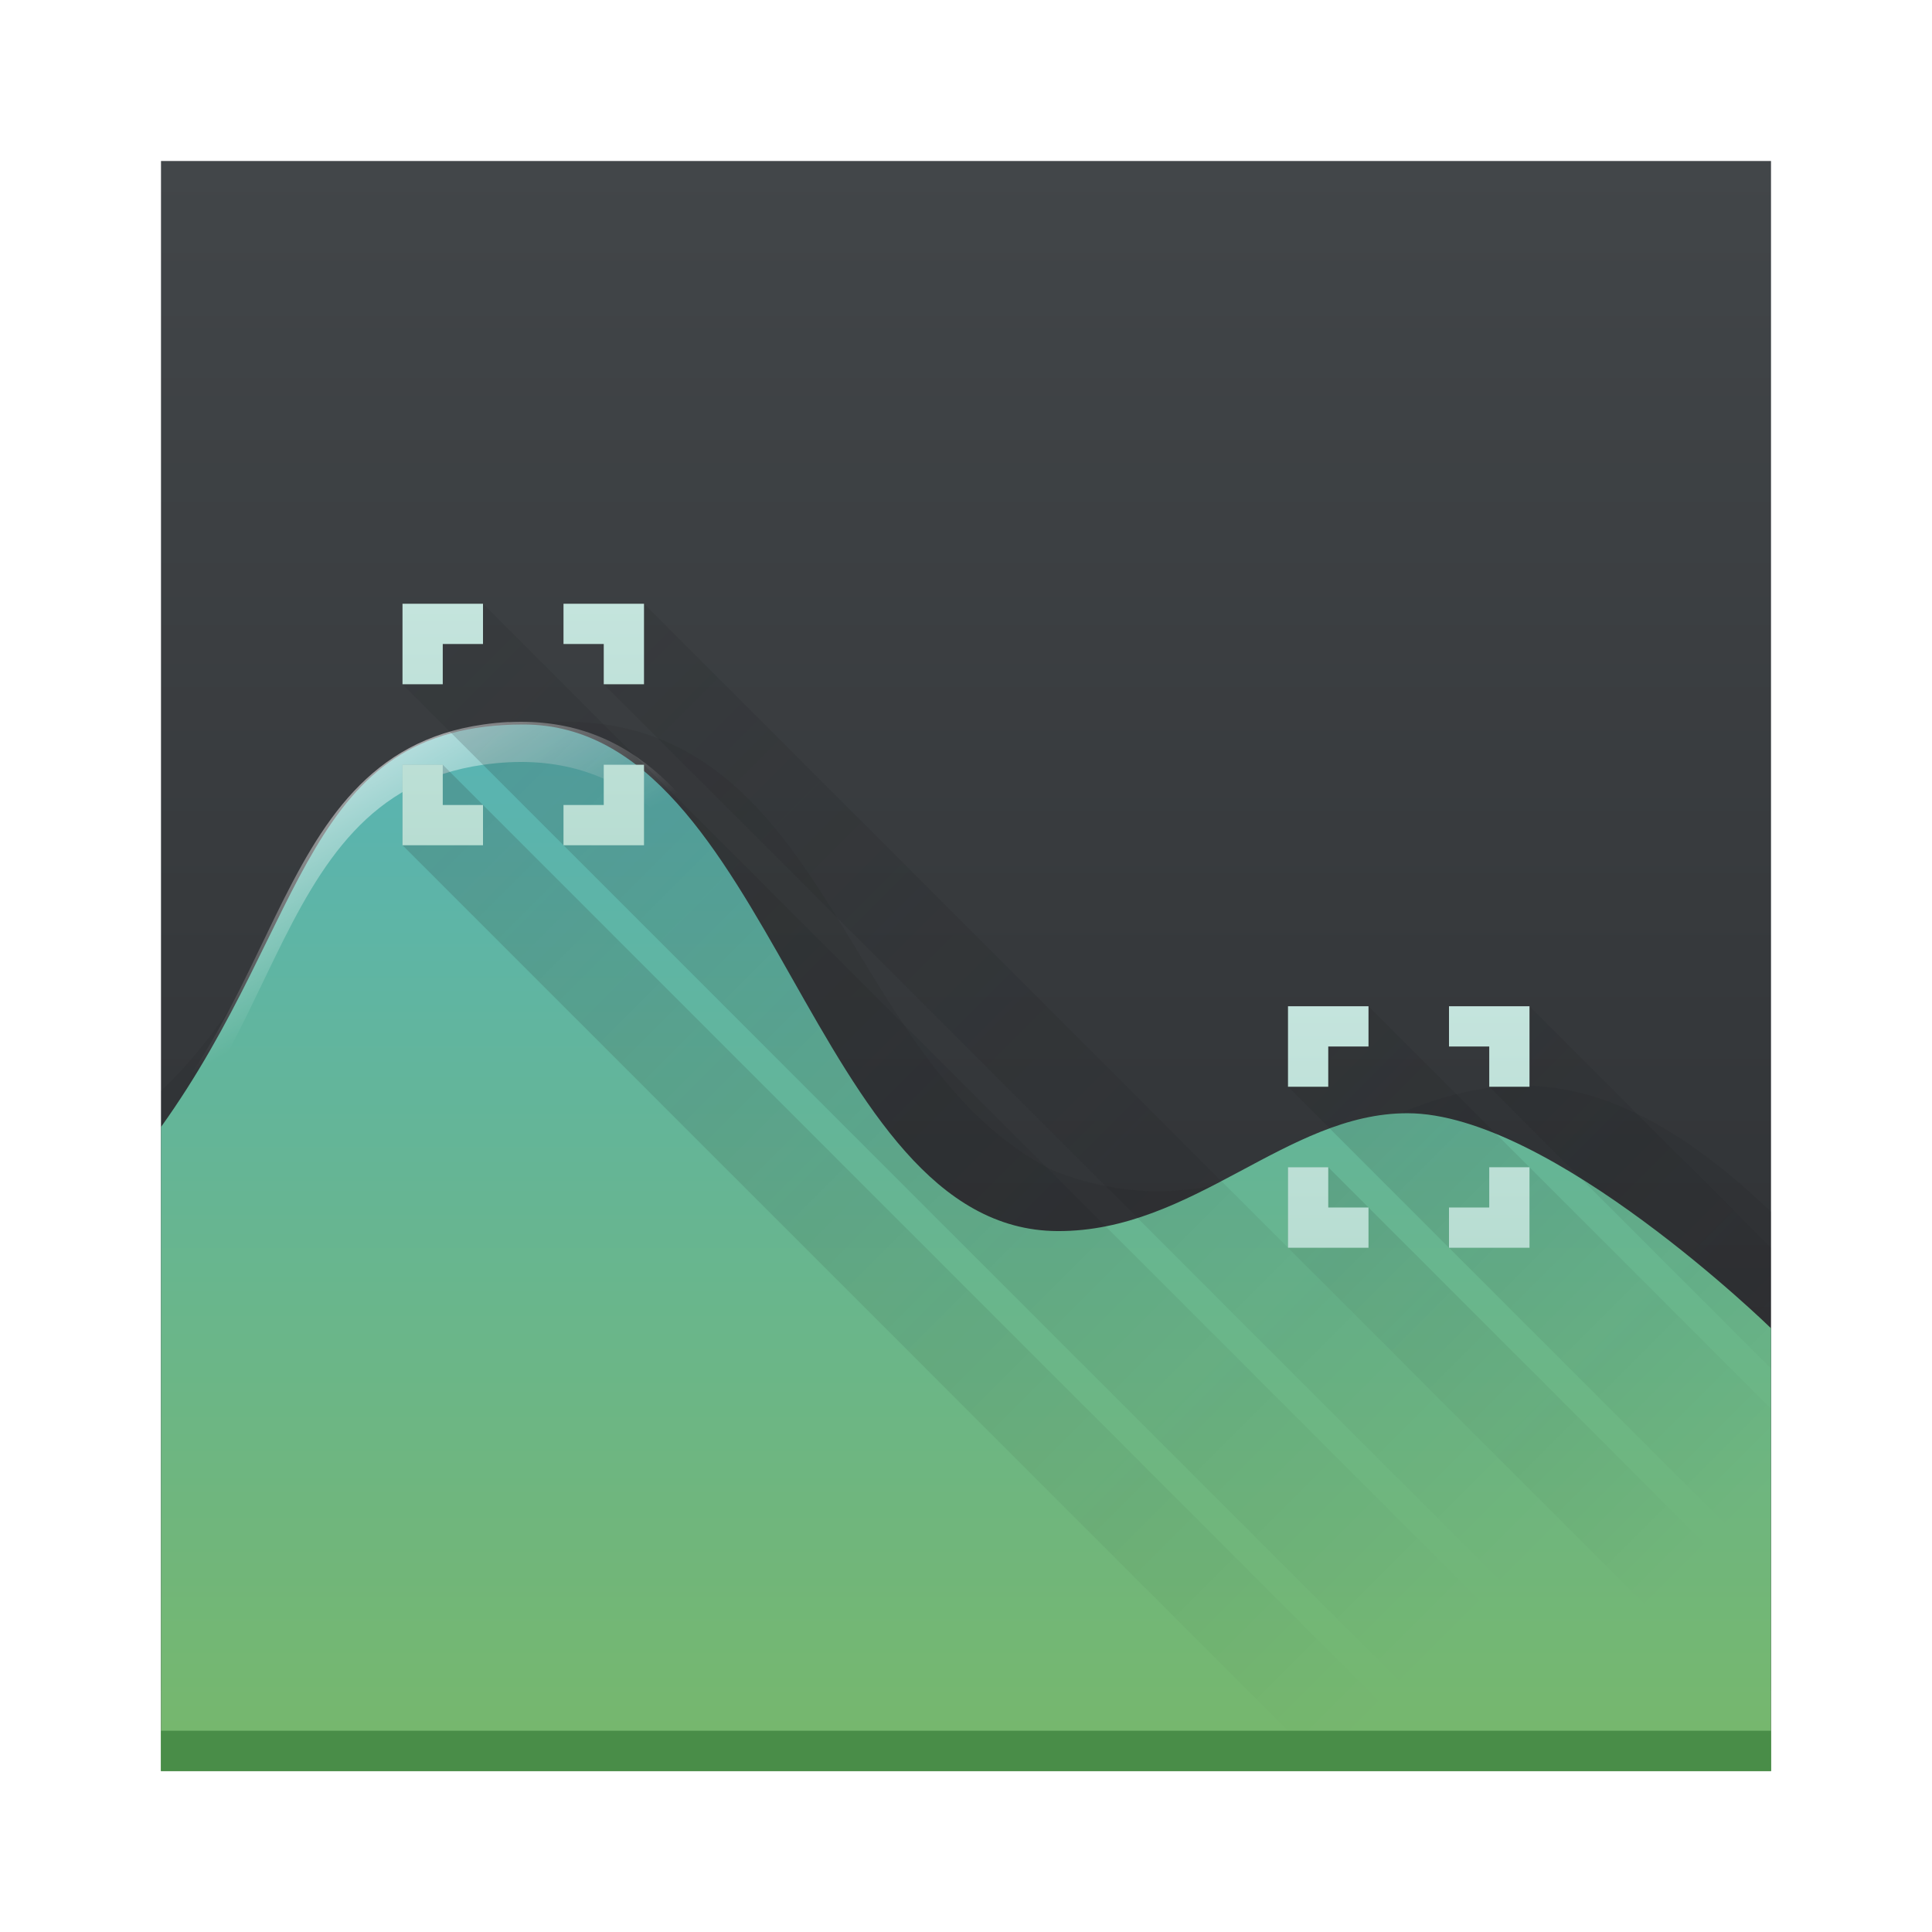
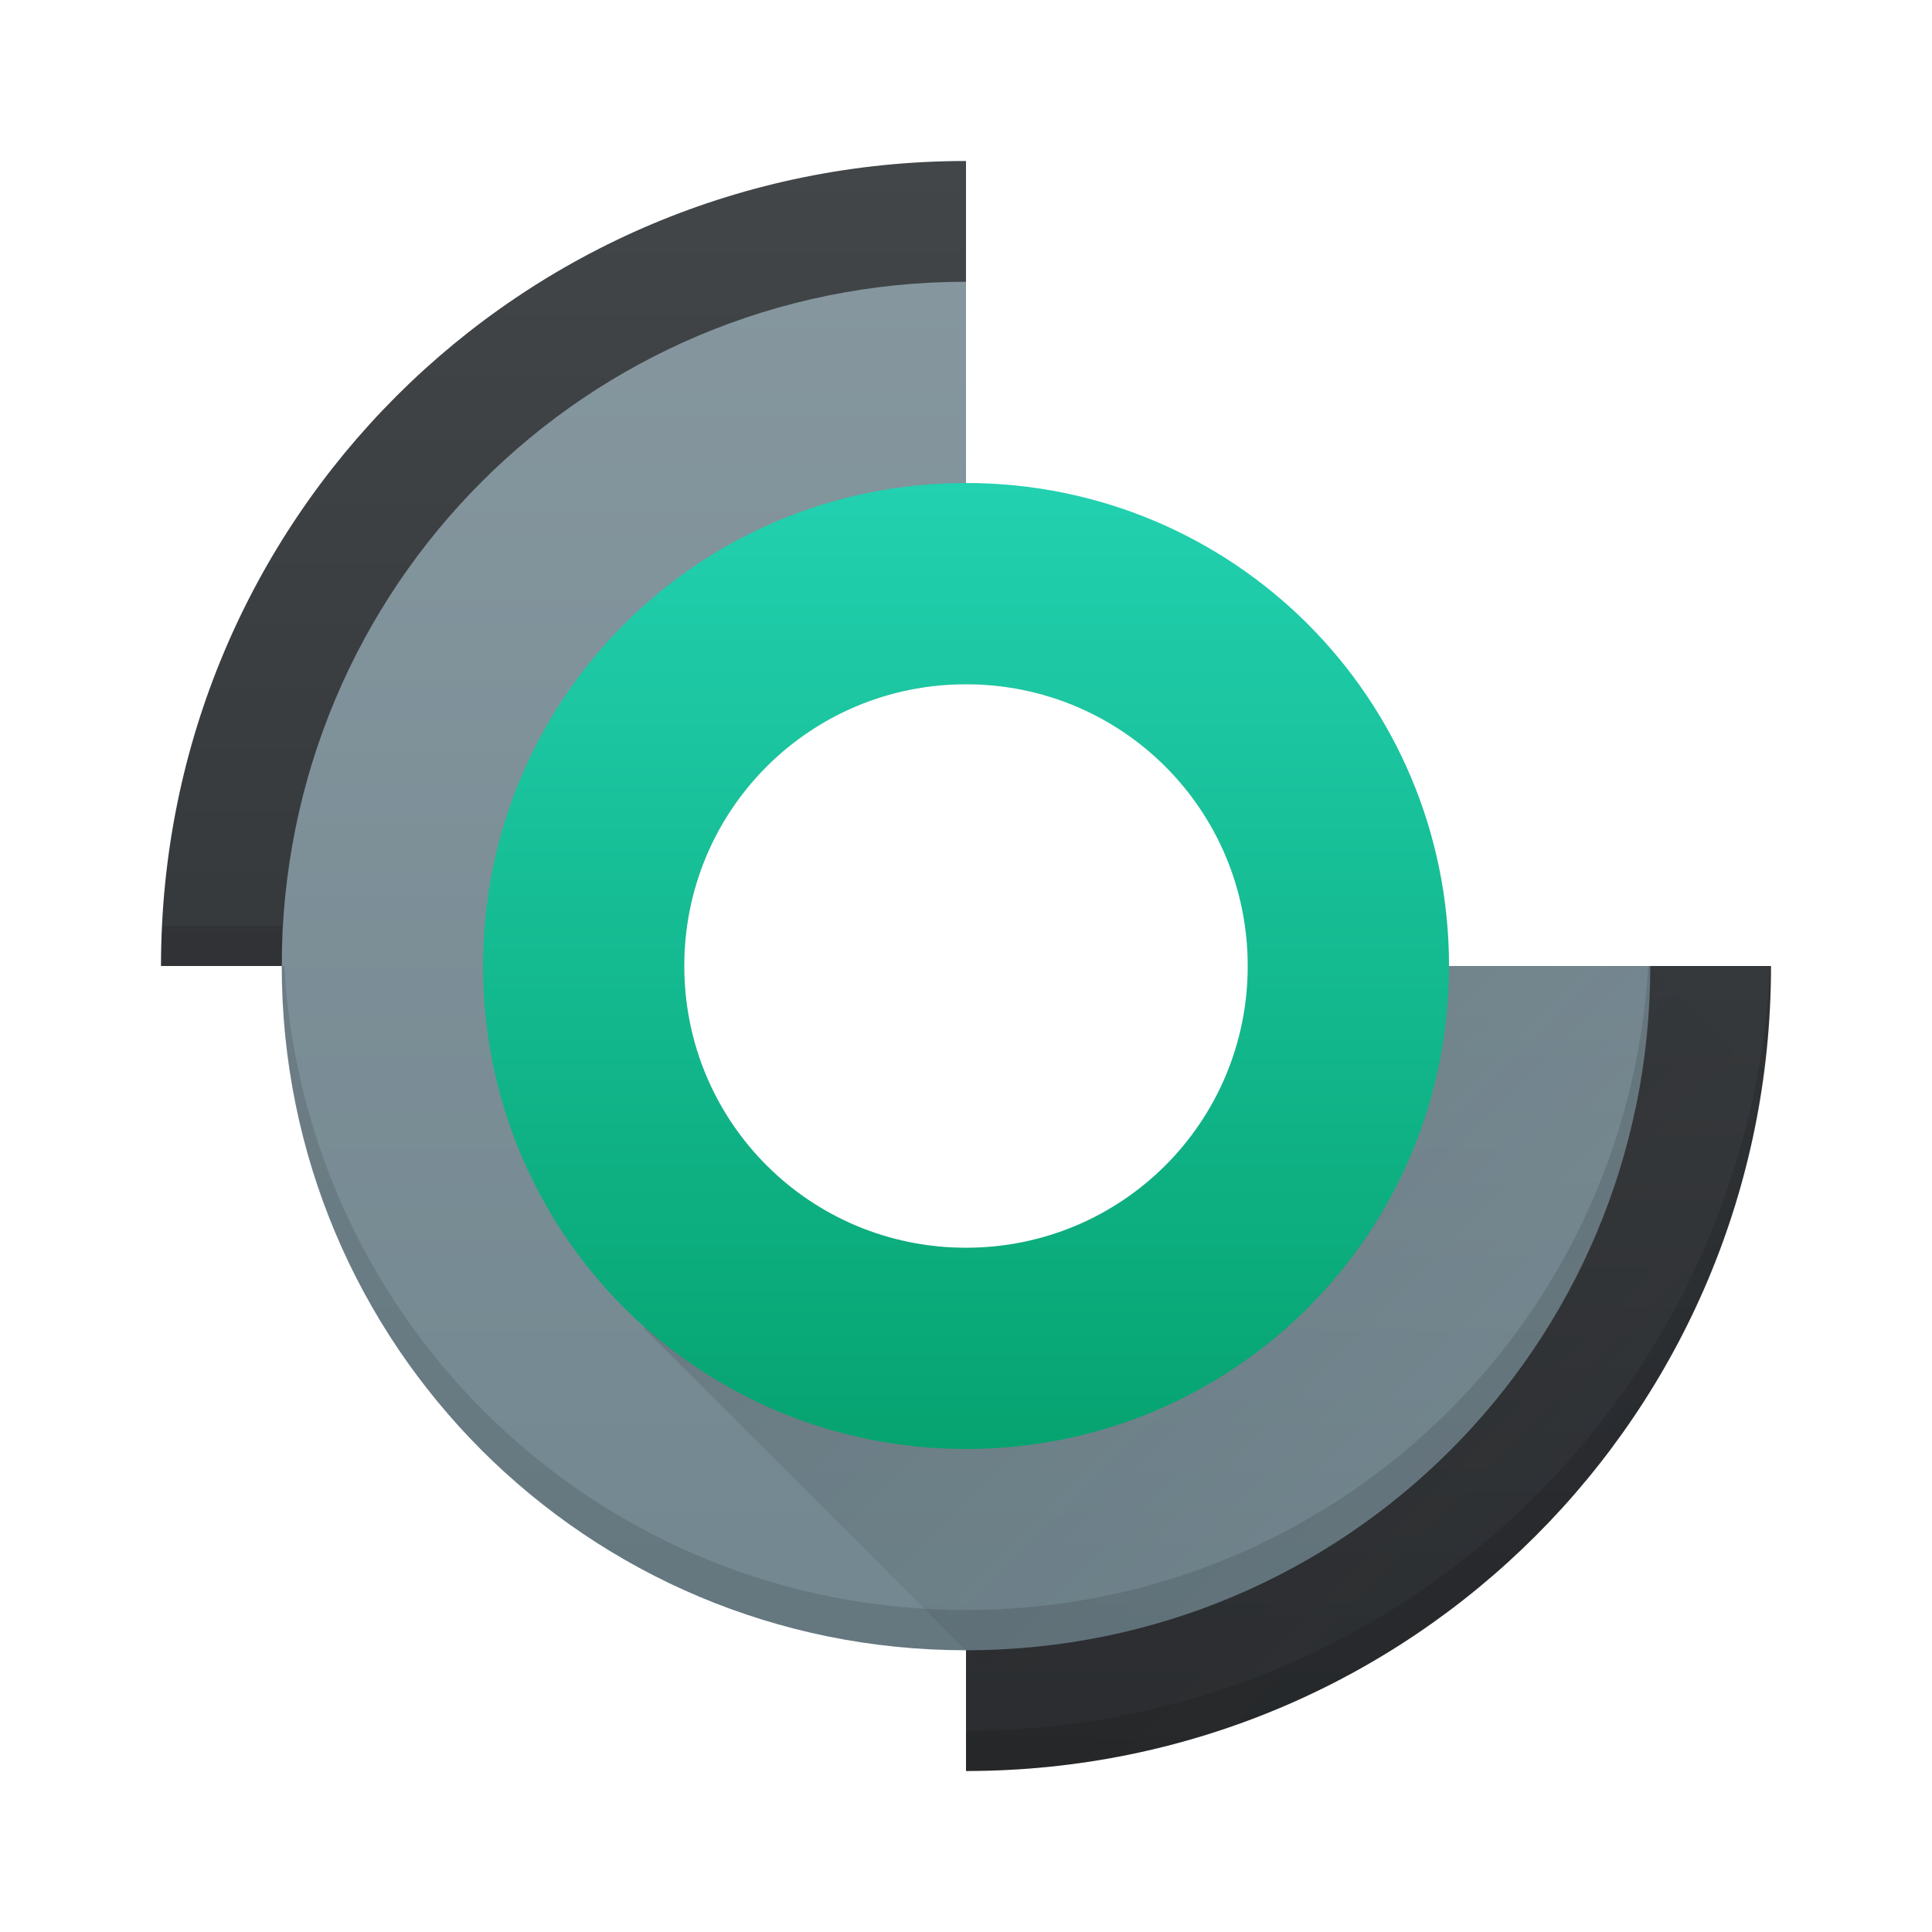
- <svg xmlns="http://www.w3.org/2000/svg" xmlns:xlink="http://www.w3.org/1999/xlink" width="48" height="48" id="svg2" version="1.1">
-   <defs id="defs4">
-     <linearGradient id="a" y1="543.8" y2="503.8" x2="0" gradientUnits="userSpaceOnUse" gradientTransform="translate(-384.57,-499.8)">
-       <stop stop-color="#2a2c2f" id="stop7" />
-       <stop offset="1" stop-color="#424649" id="stop9" />
+ <svg xmlns="http://www.w3.org/2000/svg" width="48" height="48">
+   <defs>
+     <linearGradient id="a" y1="41" y2="7" x2="0" gradientUnits="userSpaceOnUse">
+       <stop stop-color="#728790" />
+       <stop offset="1" stop-color="#85969e" />
    </linearGradient>
-     <linearGradient id="b" y1="44" y2="12" x2="0" gradientUnits="userSpaceOnUse" x1="0">
-       <stop stop-color="#77b76b" id="stop12" />
-       <stop offset="1" stop-color="#58b4b4" id="stop14" />
+     <linearGradient id="b" y1="36" y2="12" x2="0" gradientUnits="userSpaceOnUse">
+       <stop stop-color="#06a370" />
+       <stop offset="1" stop-color="#22d1b0" />
    </linearGradient>
-     <linearGradient id="c" y1="21" y2="15" x2="0" gradientUnits="userSpaceOnUse">
-       <stop stop-color="#b8ddd2" id="stop17" />
-       <stop offset="1" stop-color="#c4e4dd" id="stop19" />
+     <linearGradient id="c" y1="44" y2="4" x2="0" gradientUnits="userSpaceOnUse">
+       <stop stop-color="#2a2c2f" />
+       <stop offset="1" stop-color="#424649" />
    </linearGradient>
-     <linearGradient xlink:href="#c" id="d" y1="21" y2="15" x2="0" gradientUnits="userSpaceOnUse" gradientTransform="translate(22,10)" />
-     <linearGradient id="e" y1="15" x1="9" y2="21.928" x2="13" gradientUnits="userSpaceOnUse">
-       <stop stop-color="#ffffff" id="stop23" />
-       <stop offset="1" stop-color="#ffffff" stop-opacity="0" id="stop25" />
+     <linearGradient id="d" y1="15" x1="15" y2="44" x2="44" gradientUnits="userSpaceOnUse">
+       <stop stop-color="#020303" />
+       <stop offset="1" stop-color="#424649" stop-opacity="0" />
    </linearGradient>
-     <linearGradient id="h" y1="15" x1="10" y2="41" x2="36" gradientUnits="userSpaceOnUse">
-       <stop stop-color="#292c2f" id="stop30" />
-       <stop offset="1" stop-opacity="0" id="stop32" />
-     </linearGradient>
-     <linearGradient xlink:href="#h" id="i" y1="11" x1="6" y2="27" gradientUnits="userSpaceOnUse" x2="22" gradientTransform="translate(22,10)" />
-     <path fill-rule="evenodd" id="k" d="m12.637 17.938c-.205.01-.418.031-.637.063-5.639.806-4.793 8.099-10 11.428v1c5.207-3.329 4.361-10.622 10-11.428 7-1 7 9 12 12 6.586 3.088 9-8 17 2 2 2 3.367.637 5 .488v-1c-1.633.149-3 1.512-5-.488-8-10-10.414 1.088-17-2-4.844-2.906-4.995-12.382-11.363-12.06" />
-     <linearGradient xlink:href="#e" id="linearGradient3395" gradientUnits="userSpaceOnUse" x1="9" y1="15" x2="13" y2="21.928" />
-     <linearGradient xlink:href="#h" id="linearGradient3397" gradientUnits="userSpaceOnUse" x1="10" y1="15" x2="36" y2="41" />
-     <linearGradient xlink:href="#c" id="linearGradient3399" gradientUnits="userSpaceOnUse" y1="21" x2="0" y2="15" />
-     <linearGradient xlink:href="#b" id="linearGradient4245" x1="-42" y1="44" x2="-42" y2="18.025" gradientUnits="userSpaceOnUse" gradientTransform="translate(60,0)" />
  </defs>
-   <rect style="fill:url(#a)" id="rect39" height="40" y="4" x="4" width="40" />
-   <path style="opacity:0.11;fill:#1a1a1a;fill-rule:evenodd" d="m 13.676,17.936 c -0.226,0.01 -0.459,0.03 -0.699,0.059 C 7.633,18.636 7.587,23.739 4,27.102 l 0,14.9 40,0 0,-11.896 c -8.141,-7.785 -10.848,1.735 -17.85,-1.031 -5.145,-2.597 -5.467,-10.875 -11.818,-11.139 -0.211,-0.009 -0.43,-0.01 -0.656,0 z" id="path43" />
-   <path style="fill:url(#linearGradient4245);fill-opacity:1;fill-rule:evenodd;stroke:none;stroke-width:1;stroke-linecap:butt;stroke-linejoin:miter;stroke-miterlimit:4;stroke-dasharray:none;stroke-opacity:0" d="M 13,18 C 7.542,18.006 7.691,22.847 4,28 l 0,16 40,0 0,-11 c 0,0 -5.472,-5.342 -9.035,-5.342 -3.008,0 -5.316,2.942 -8.689,2.928 C 20.157,30.56 19.189,17.993 13,18 Z" id="path4237" />
-   <use xlink:href="#k" id="use47" style="fill:url(#linearGradient3395)" x="0" y="0" width="100%" height="100%" />
-   <path style="opacity:0.2;fill:url(#i);fill-rule:evenodd" d="M 34 25 L 34 26 L 33 26 L 33 27 L 32 27 L 44 39 L 44 35 L 38 29 L 34 25 z M 38 25 L 38 27 L 37 27 L 44 34 L 44 31 L 38 25 z M 32 29 L 32 31 L 44 43 L 44 40 L 33 29 L 32 29 z " id="path51" />
-   <path style="fill:url(#d)" id="path53" d="m 32,25 0,2 1,0 0,-1 1,0 0,-1 z m 4,0 0,1 1,0 0,1 1,0 0,-2 z m -4,4 0,2 2,0 0,-1 -1,0 0,-1 z m 5,0 0,1 -1,0 0,1 2,0 0,-2 z" />
-   <path style="opacity:0.2;fill:url(#linearGradient3397);fill-rule:evenodd" id="path57" d="m 12,15 0,1 -1,0 0,1 -1,0 27,27 4,0 -25,-25 z m 4,0 0,2 -1,0 27,27 3,0 z m -6,4 0,2 23,23 3,0 -25,-25 z" />
-   <path style="fill:url(#linearGradient3399)" id="path59" d="m 10,15 0,2 1,0 0,-1 1,0 0,-1 z m 4,0 0,1 1,0 0,1 1,0 0,-2 z m -4,4 0,2 2,0 0,-1 -1,0 0,-1 z m 5,0 0,1 -1,0 0,1 2,0 0,-2 z" />
-   <rect style="fill:#498d48" id="rect61" height="1" y="43" x="4" width="40" />
+   <g stroke-opacity=".55" stroke-width="2.8">
+     <path fill="url(#c)" d="m24 4c-11.08 0-20 8.92-20 20h7c0-7.202 5.798-13 13-13zm13 20c0 7.202-5.798 13-13 13v7c11.08 0 20-8.92 20-20z" />
+     <path fill="url(#a)" d="m24 7c-9.418 0-17 7.582-17 17 0 9.418 7.582 17 17 17 9.418 0 17-7.582 17-17h-7c0 5.54-4.46 10-10 10-5.54 0-10-4.46-10-10 0-5.54 4.46-10 10-10z" />
+   </g>
+   <path opacity=".2" fill="url(#d)" fill-rule="evenodd" d="m22 15l-7 7 2.68 10-1.68 1 10.801 10.801c8.829-1.227 15.773-8.171 17-17l-2.801-2.801h-5c0-3.597-1.575-6.804-4.066-9zm2 2c3.878 0 7 3.122 7 7 0 3.878-3.122 7-7 7-3.878 0-7-3.122-7-7 0-3.878 3.122-7 7-7" />
+   <g stroke-opacity=".55" stroke-width="2.8">
+     <path fill="url(#b)" d="m24 12c-6.648 0-12 5.352-12 12 0 6.648 5.352 12 12 12 6.648 0 12-5.352 12-12 0-6.648-5.352-12-12-12m0 5c3.878 0 7 3.122 7 7 0 3.878-3.122 7-7 7-3.878 0-7-3.122-7-7 0-3.878 3.122-7 7-7" />
+     <g fill-opacity=".118">
+       <path d="m4.03 23c-.016.332-.025.664-.025 1h3v-1h-2zm39.949 1c-.518 10.611-9.23 19-19.975 19v1c11.08 0 20-8.92 20-20z" />
+       <path d="m7 24c0 9.418 7.582 17 17 17 9.418 0 17-7.582 17-17h-.051c-.517 8.946-7.869 16-16.949 16-9.08 0-16.417-7.06-16.936-16z" />
+     </g>
+   </g>
</svg>
